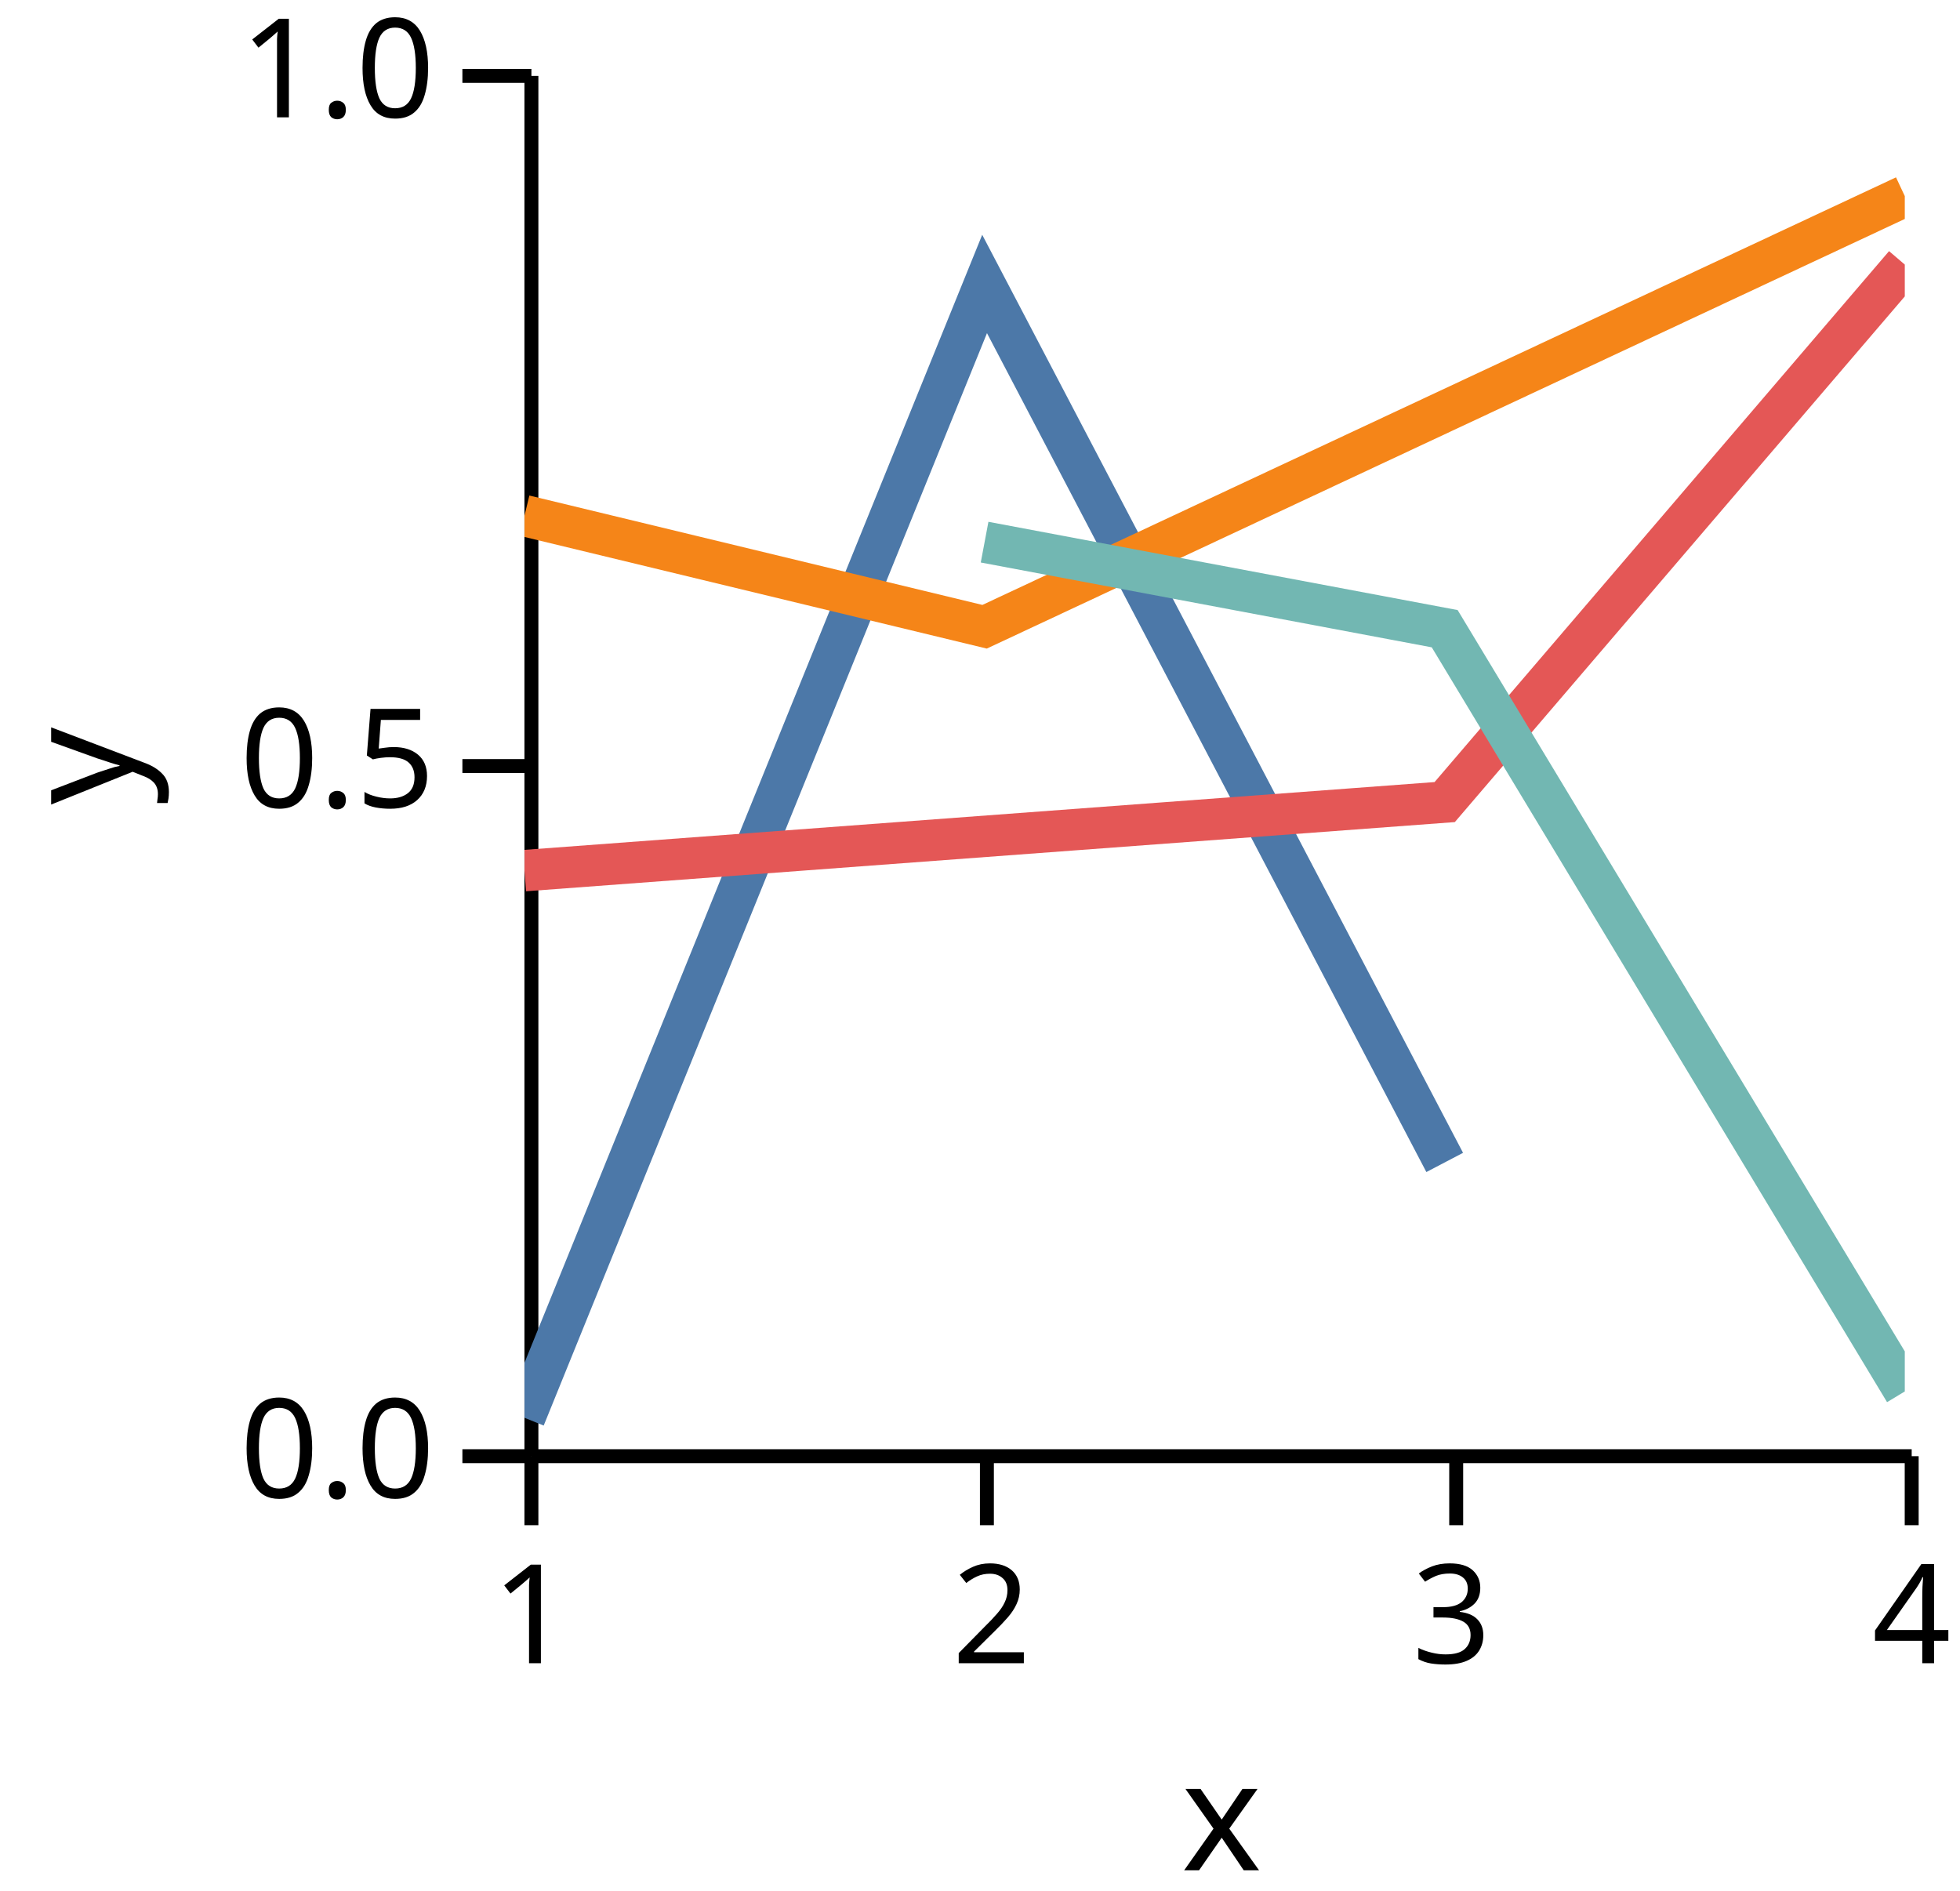
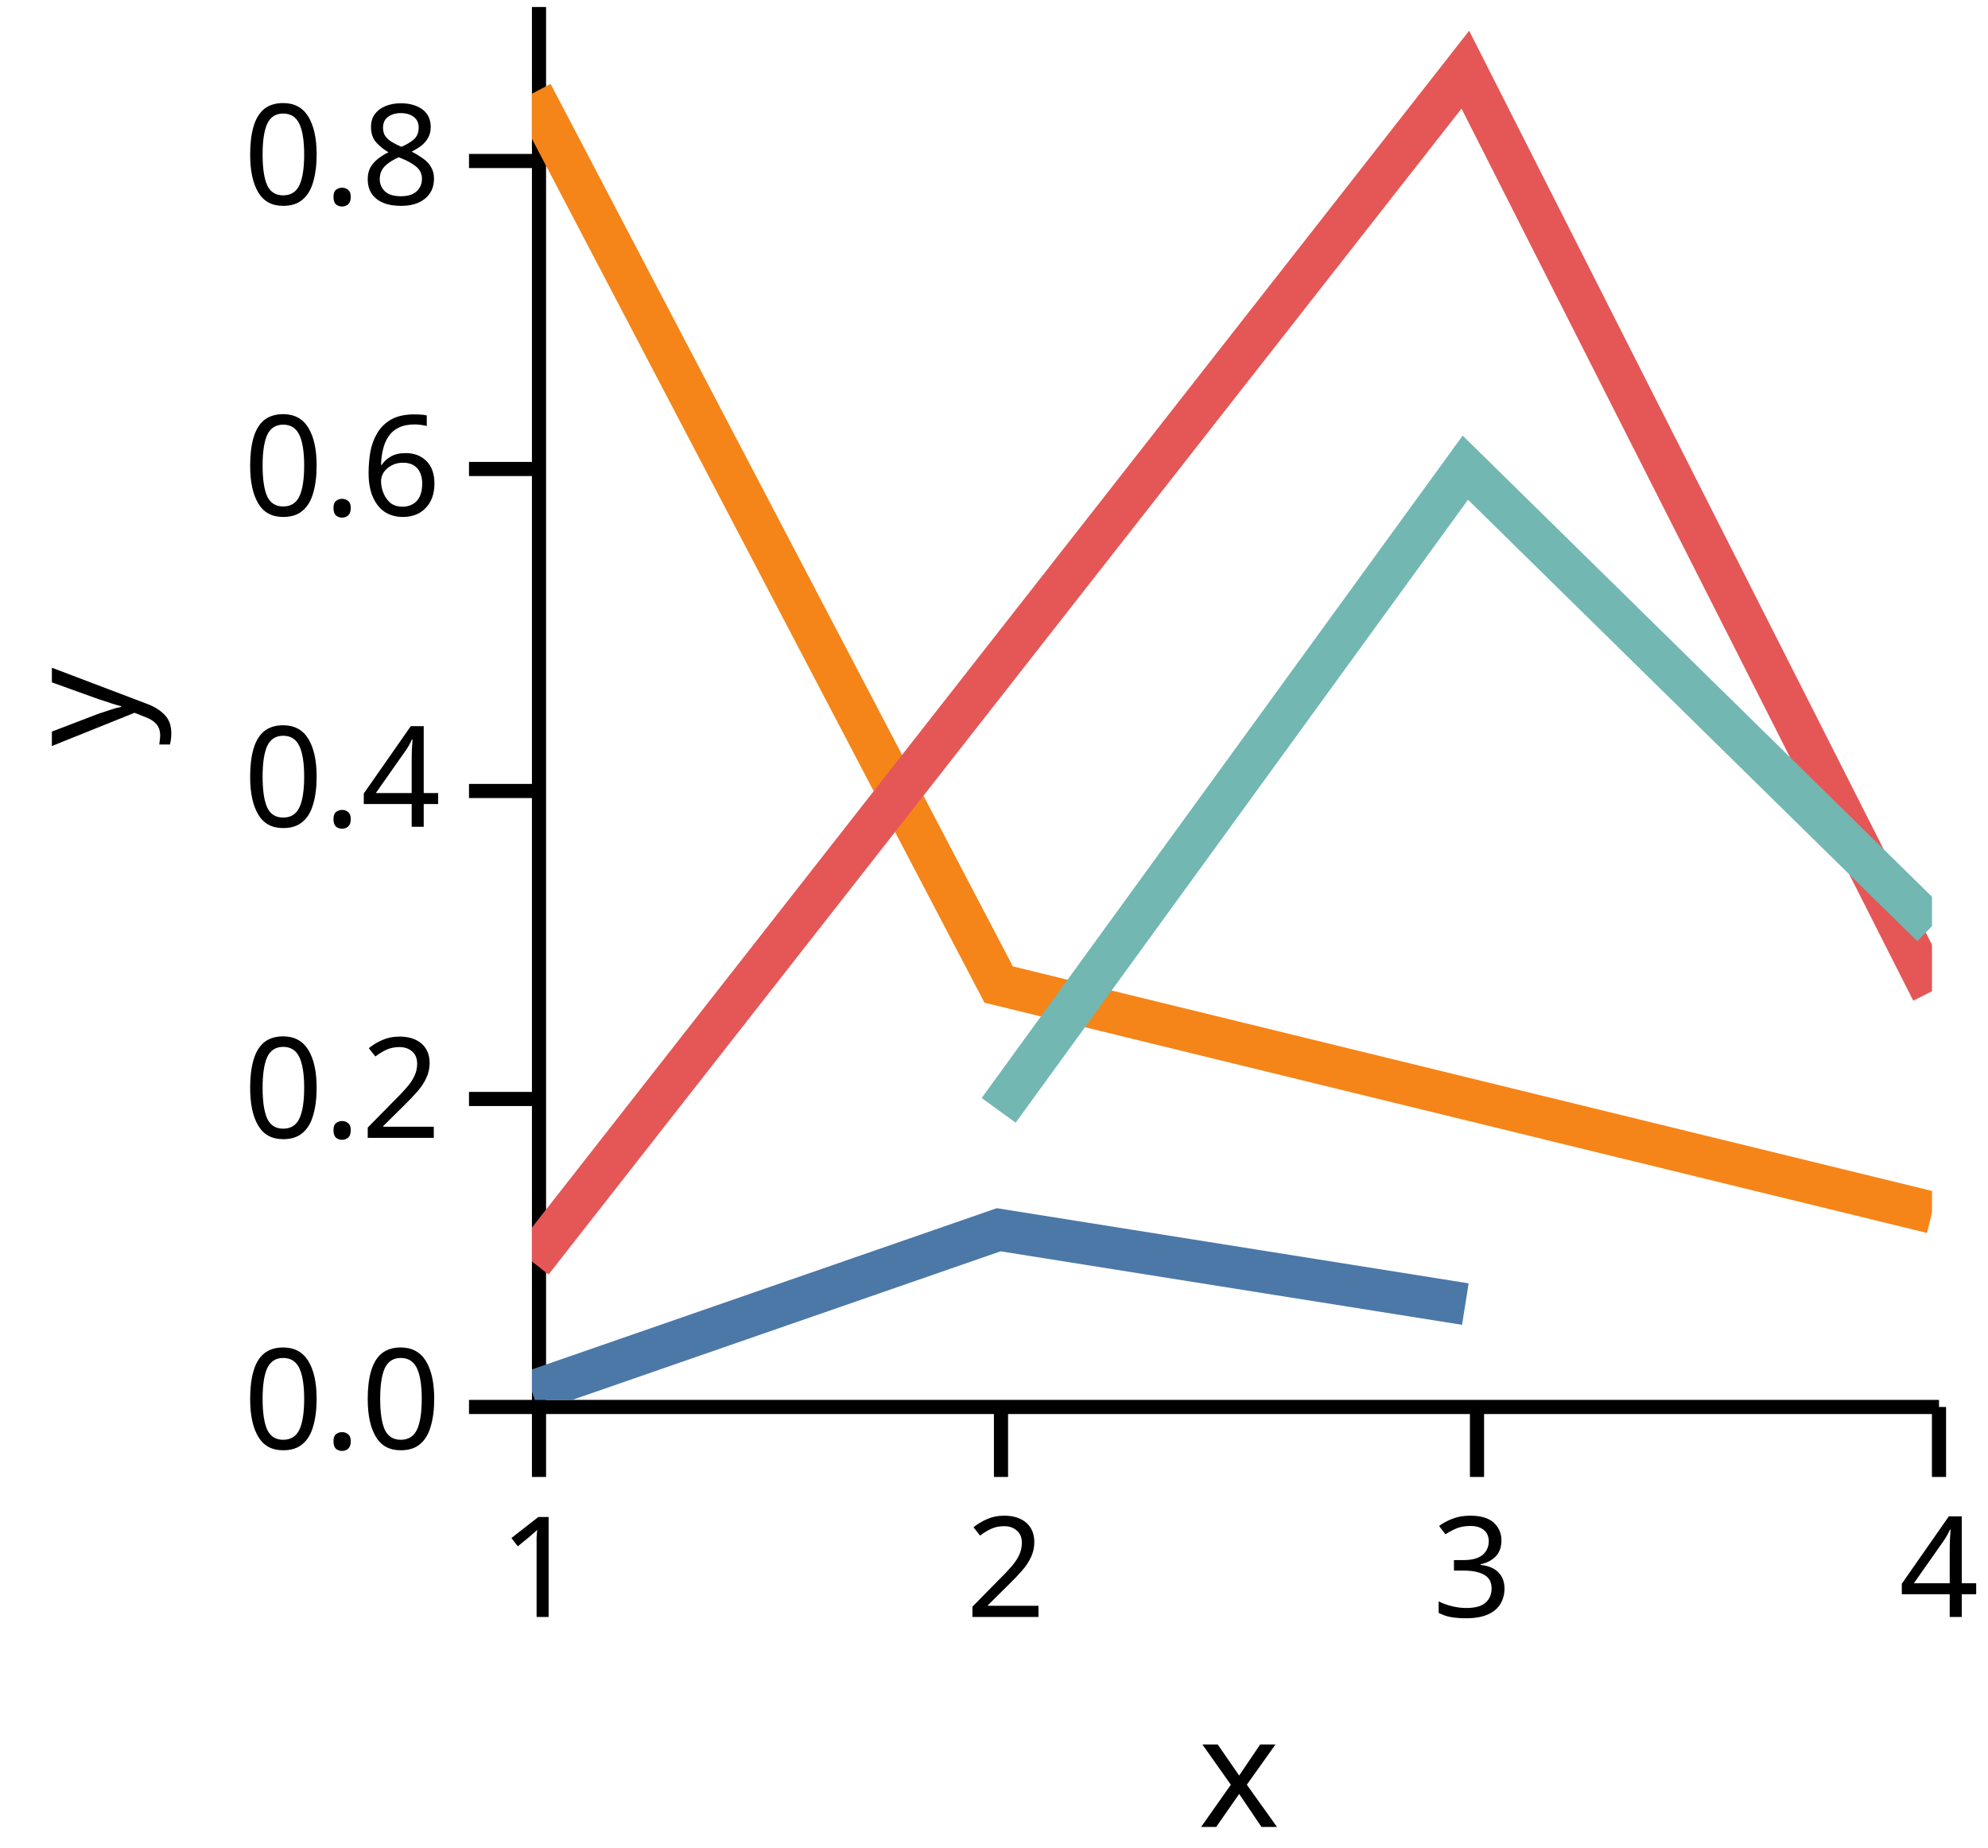
- <svg xmlns="http://www.w3.org/2000/svg" version="1.1" class="marks" width="142" height="137" viewBox="0 0 142 137">
-   <rect width="142" height="137" fill="white" />
-   <g fill="none" stroke-miterlimit="10" transform="translate(38,5)">
+ <svg xmlns="http://www.w3.org/2000/svg" version="1.1" class="marks" width="142" height="132" viewBox="0 0 142 132">
+   <rect width="142" height="132" fill="white" />
+   <g fill="none" stroke-miterlimit="10" transform="translate(38,0)">
    <g class="mark-group role-frame root" role="graphics-object" aria-roledescription="group mark container">
      <g transform="translate(0,0)">
        <path class="background" aria-hidden="true" d="M0,0h100v100h-100Z" />
        <g>
          <g class="mark-group role-axis" role="graphics-symbol" aria-roledescription="axis" aria-label="X-axis titled 'x' for a linear scale with values from 1.0 to 4.0">
            <g transform="translate(0.5,100.5)">
              <path class="background" aria-hidden="true" d="M0,0h0v0h0Z" pointer-events="none" />
              <g>
                <g class="mark-rule role-axis-tick" pointer-events="none">
                  <line transform="translate(0,0)" x2="0" y2="5" stroke="black" stroke-width="1.01" opacity="1" />
                  <line transform="translate(33,0)" x2="0" y2="5" stroke="black" stroke-width="1.01" opacity="1" />
                  <line transform="translate(67,0)" x2="0" y2="5" stroke="black" stroke-width="1.01" opacity="1" />
                  <line transform="translate(100,0)" x2="0" y2="5" stroke="black" stroke-width="1.01" opacity="1" />
                </g>
                <g class="mark-text role-axis-label" pointer-events="none">
                  <text text-anchor="middle" transform="translate(0,15)" font-family="sans-serif" font-size="10px" font-style="normal" font-weight="400" fill="black" opacity="1">1</text>
                  <text text-anchor="middle" transform="translate(33.33333,15)" font-family="sans-serif" font-size="10px" font-style="normal" font-weight="400" fill="black" opacity="1">2</text>
                  <text text-anchor="middle" transform="translate(66.66667,15)" font-family="sans-serif" font-size="10px" font-style="normal" font-weight="400" fill="black" opacity="1">3</text>
                  <text text-anchor="middle" transform="translate(100,15)" font-family="sans-serif" font-size="10px" font-style="normal" font-weight="400" fill="black" opacity="1">4</text>
                </g>
                <g class="mark-rule role-axis-domain" pointer-events="none">
                  <line transform="translate(0,0)" x2="100" y2="0" stroke="black" stroke-width="1.01" opacity="1" />
                </g>
                <g class="mark-text role-axis-title" pointer-events="none">
                  <text text-anchor="middle" transform="translate(50,30)" font-family="sans-serif" font-size="11px" font-style="normal" font-weight="400" fill="black" opacity="1">x</text>
                </g>
              </g>
              <path class="foreground" aria-hidden="true" d="" pointer-events="none" display="none" />
            </g>
          </g>
-           <g class="mark-group role-axis" role="graphics-symbol" aria-roledescription="axis" aria-label="Y-axis titled 'y' for a linear scale with values from 0.0 to 1.0">
+           <g class="mark-group role-axis" role="graphics-symbol" aria-roledescription="axis" aria-label="Y-axis titled 'y' for a linear scale with values from 0.0 to 0.9">
            <g transform="translate(0.5,0.5)">
              <path class="background" aria-hidden="true" d="M0,0h0v0h0Z" pointer-events="none" />
              <g>
                <g class="mark-rule role-axis-tick" pointer-events="none">
                  <line transform="translate(0,100)" x2="-5" y2="0" stroke="black" stroke-width="1.01" opacity="1" />
-                   <line transform="translate(0,50)" x2="-5" y2="0" stroke="black" stroke-width="1.01" opacity="1" />
-                   <line transform="translate(0,0)" x2="-5" y2="0" stroke="black" stroke-width="1.01" opacity="1" />
+                   <line transform="translate(0,78)" x2="-5" y2="0" stroke="black" stroke-width="1.01" opacity="1" />
+                   <line transform="translate(0,56)" x2="-5" y2="0" stroke="black" stroke-width="1.01" opacity="1" />
+                   <line transform="translate(0,33)" x2="-5" y2="0" stroke="black" stroke-width="1.01" opacity="1" />
+                   <line transform="translate(0,11)" x2="-5" y2="0" stroke="black" stroke-width="1.01" opacity="1" />
                </g>
                <g class="mark-text role-axis-label" pointer-events="none">
                  <text text-anchor="end" transform="translate(-7,103)" font-family="sans-serif" font-size="10px" font-style="normal" font-weight="400" fill="black" opacity="1">0.0</text>
-                   <text text-anchor="end" transform="translate(-7,53)" font-family="sans-serif" font-size="10px" font-style="normal" font-weight="400" fill="black" opacity="1">0.5</text>
-                   <text text-anchor="end" transform="translate(-7,3)" font-family="sans-serif" font-size="10px" font-style="normal" font-weight="400" fill="black" opacity="1">1.0</text>
+                   <text text-anchor="end" transform="translate(-7,80.77778)" font-family="sans-serif" font-size="10px" font-style="normal" font-weight="400" fill="black" opacity="1">0.2</text>
+                   <text text-anchor="end" transform="translate(-7,58.55556)" font-family="sans-serif" font-size="10px" font-style="normal" font-weight="400" fill="black" opacity="1">0.4</text>
+                   <text text-anchor="end" transform="translate(-7,36.33333)" font-family="sans-serif" font-size="10px" font-style="normal" font-weight="400" fill="black" opacity="1">0.6</text>
+                   <text text-anchor="end" transform="translate(-7,14.11111)" font-family="sans-serif" font-size="10px" font-style="normal" font-weight="400" fill="black" opacity="1">0.8</text>
                </g>
                <g class="mark-rule role-axis-domain" pointer-events="none">
                  <line transform="translate(0,100)" x2="0" y2="-100" stroke="black" stroke-width="1.01" opacity="1" />
                </g>
                <g class="mark-text role-axis-title" pointer-events="none">
                  <text text-anchor="middle" transform="translate(-26.90332,50) rotate(-90) translate(0,-2)" font-family="sans-serif" font-size="11px" font-style="normal" font-weight="400" fill="black" opacity="1">y</text>
                </g>
              </g>
              <path class="foreground" aria-hidden="true" d="" pointer-events="none" display="none" />
            </g>
          </g>
          <g class="mark-group role-scope" clip-path="url(#clip1)" role="graphics-object" aria-roledescription="group mark container">
            <g transform="translate(0,0)">
              <path class="background" aria-hidden="true" d="M0,0h0v0h0Z" />
              <g>
                <g class="mark-line role-mark" role="graphics-symbol" aria-roledescription="line mark container">
-                   <path d="M0,97.717L33.333,15.573L66.667,79.218" stroke="#4c78a8" stroke-width="3" stroke-dasharray="0" opacity="1" />
+                   <path d="M0,99.405L33.333,87.842L66.667,93.151" stroke="#4c78a8" stroke-width="3" stroke-dasharray="0" opacity="1" />
                </g>
              </g>
              <path class="foreground" aria-hidden="true" d="" display="none" />
            </g>
            <g transform="translate(0,0)">
              <path class="background" aria-hidden="true" d="M0,0h0v0h0Z" />
              <g>
                <g class="mark-line role-mark" role="graphics-symbol" aria-roledescription="line mark container">
-                   <path d="M0,32.359L33.333,40.408L100,9.207" stroke="#f58518" stroke-width="3" stroke-dasharray="0" opacity="1" />
+                   <path d="M0,6.689L33.333,70.325L100,86.614" stroke="#f58518" stroke-width="3" stroke-dasharray="0" opacity="1" />
                </g>
              </g>
              <path class="foreground" aria-hidden="true" d="" display="none" />
            </g>
            <g transform="translate(0,0)">
              <path class="background" aria-hidden="true" d="M0,0h0v0h0Z" />
              <g>
                <g class="mark-line role-mark" role="graphics-symbol" aria-roledescription="line mark container">
-                   <path d="M0,58.076L66.667,53.11L100,14.169" stroke="#e45756" stroke-width="3" stroke-dasharray="0" opacity="1" />
+                   <path d="M0,90.114L66.667,4.976L100,70.804" stroke="#e45756" stroke-width="3" stroke-dasharray="0" opacity="1" />
                </g>
              </g>
              <path class="foreground" aria-hidden="true" d="" display="none" />
            </g>
            <g transform="translate(0,0)">
              <path class="background" aria-hidden="true" d="M0,0h0v0h0Z" />
              <g>
                <g class="mark-line role-mark" role="graphics-symbol" aria-roledescription="line mark container">
-                   <path d="M33.333,34.278L66.667,40.549L100,95.81" stroke="#72b7b2" stroke-width="3" stroke-dasharray="0" opacity="1" />
+                   <path d="M33.333,79.312L66.667,33.406L100,66.16" stroke="#72b7b2" stroke-width="3" stroke-dasharray="0" opacity="1" />
                </g>
              </g>
              <path class="foreground" aria-hidden="true" d="" display="none" />
            </g>
          </g>
        </g>
        <path class="foreground" aria-hidden="true" d="" display="none" />
      </g>
    </g>
  </g>
  <defs>
    <clipPath id="clip1">
      <rect x="0" y="0" width="100" height="100" />
    </clipPath>
  </defs>
</svg>
